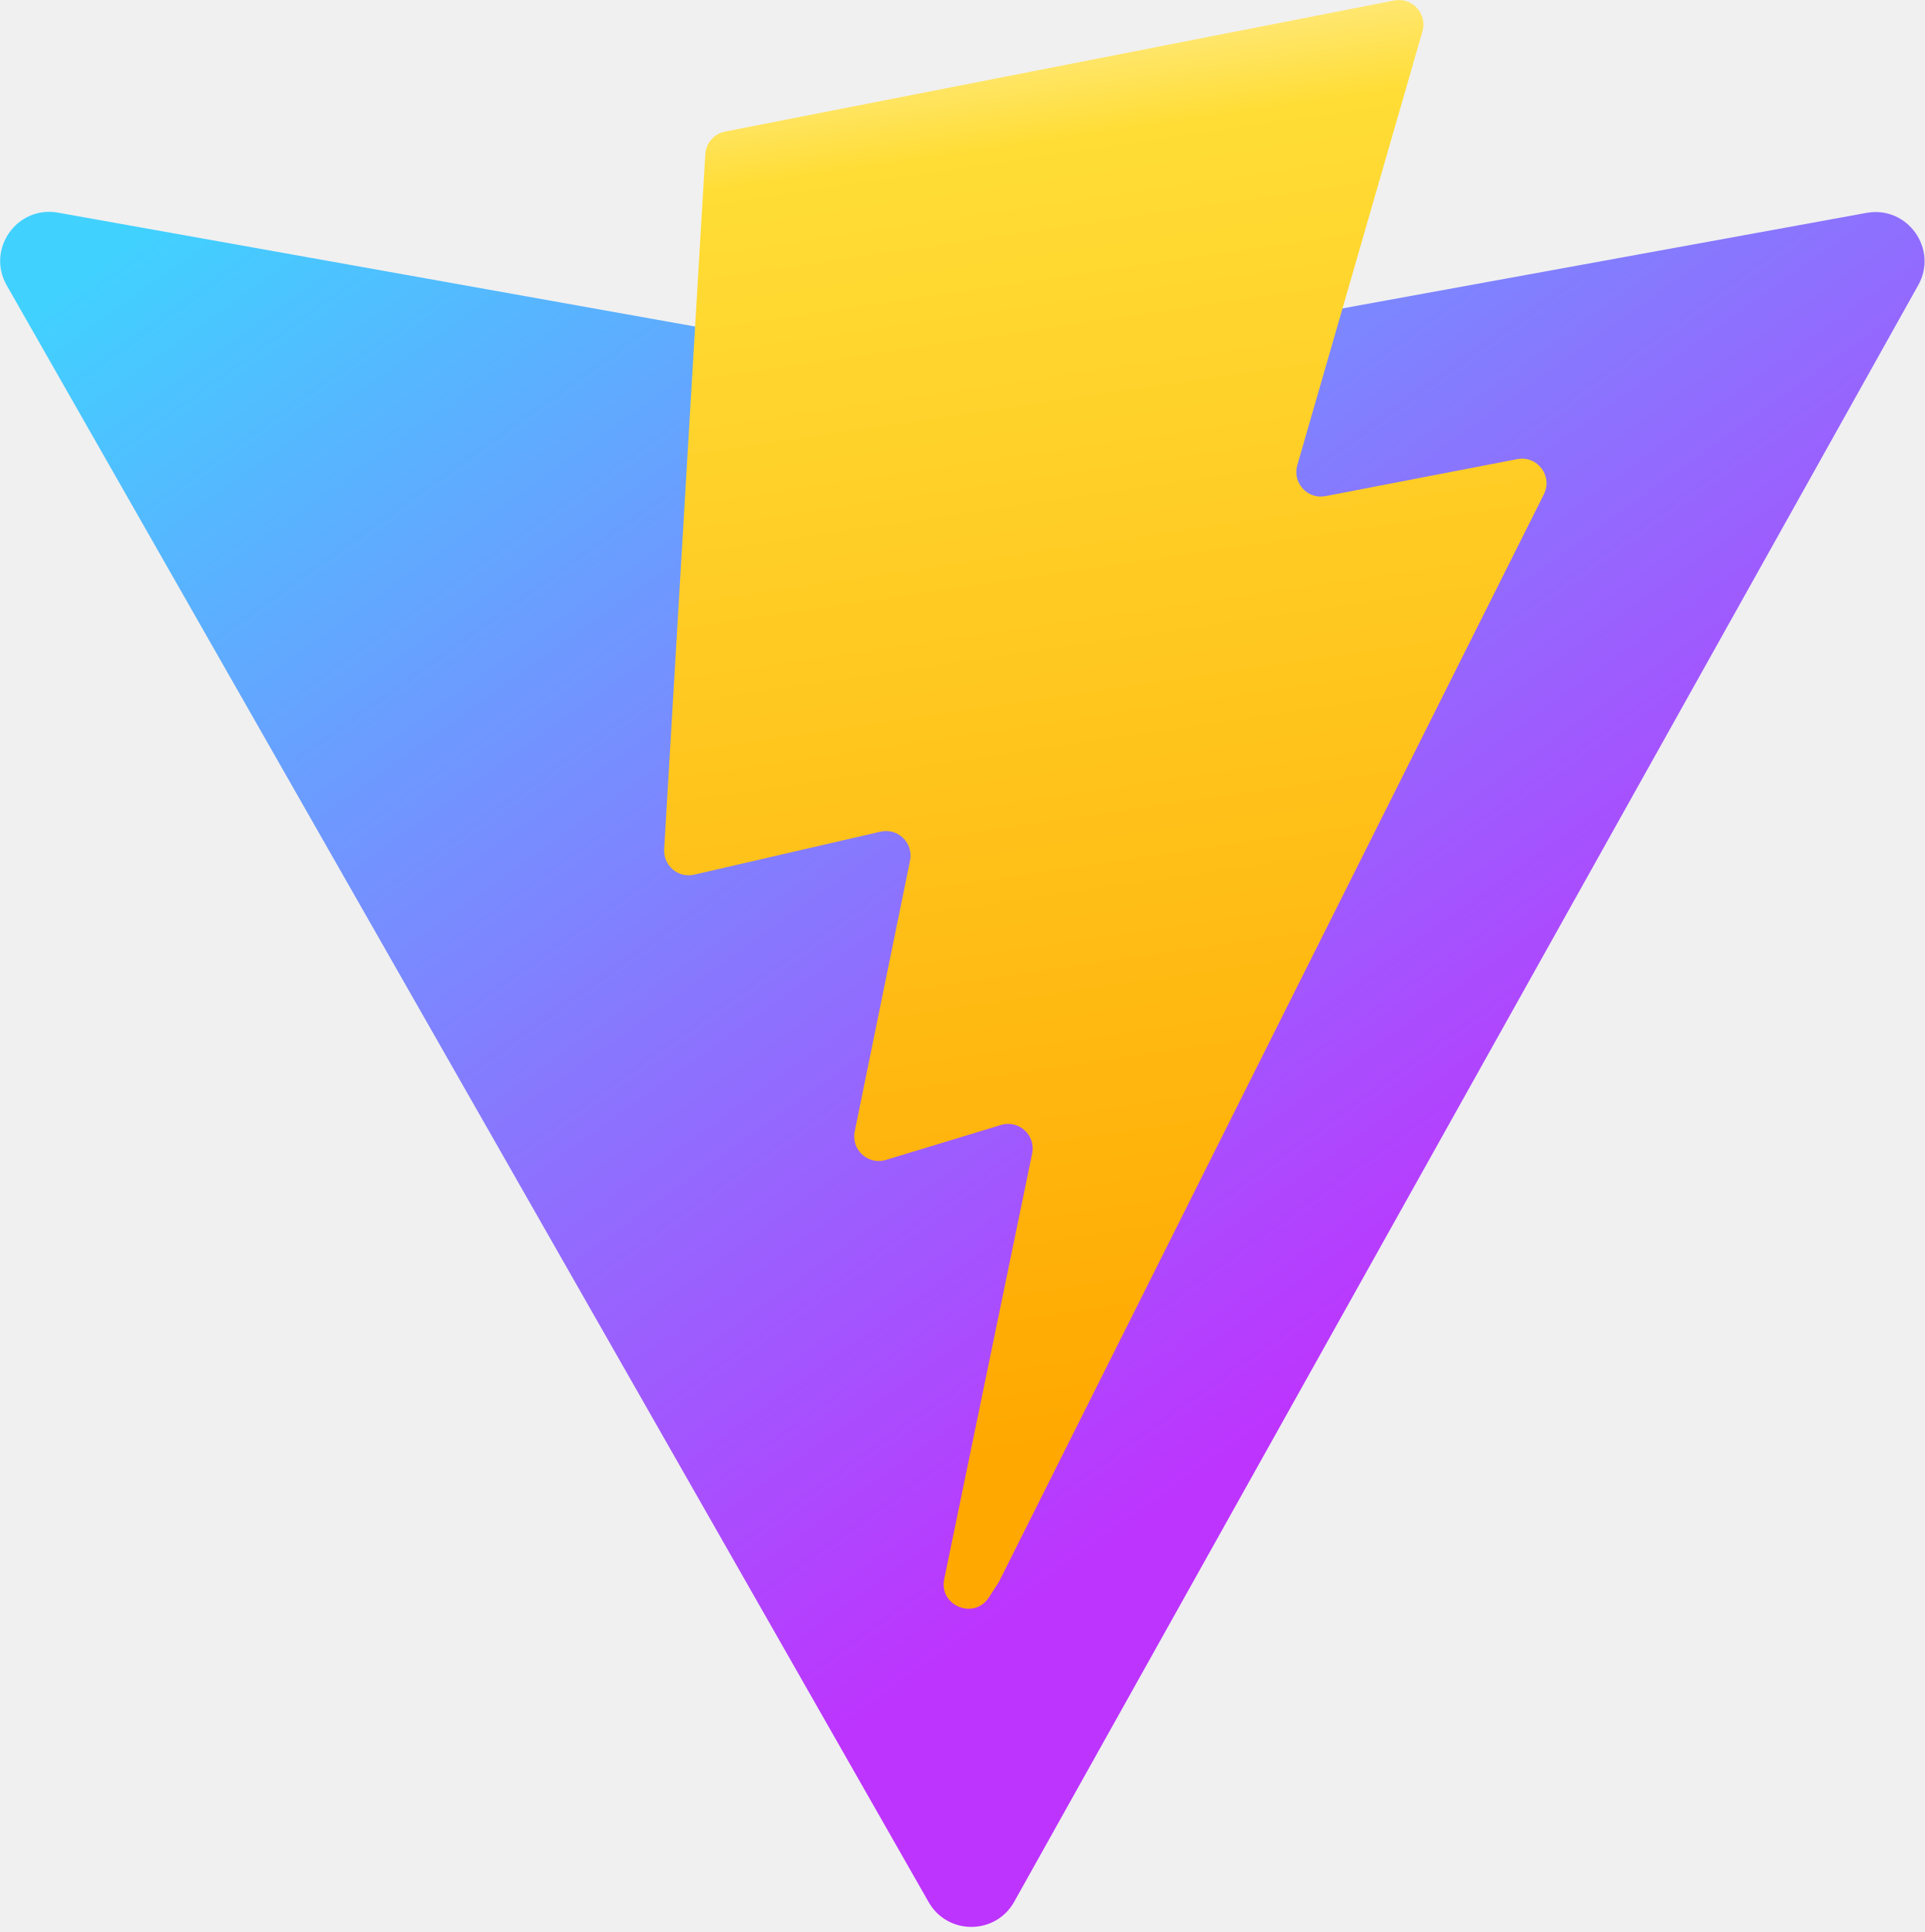
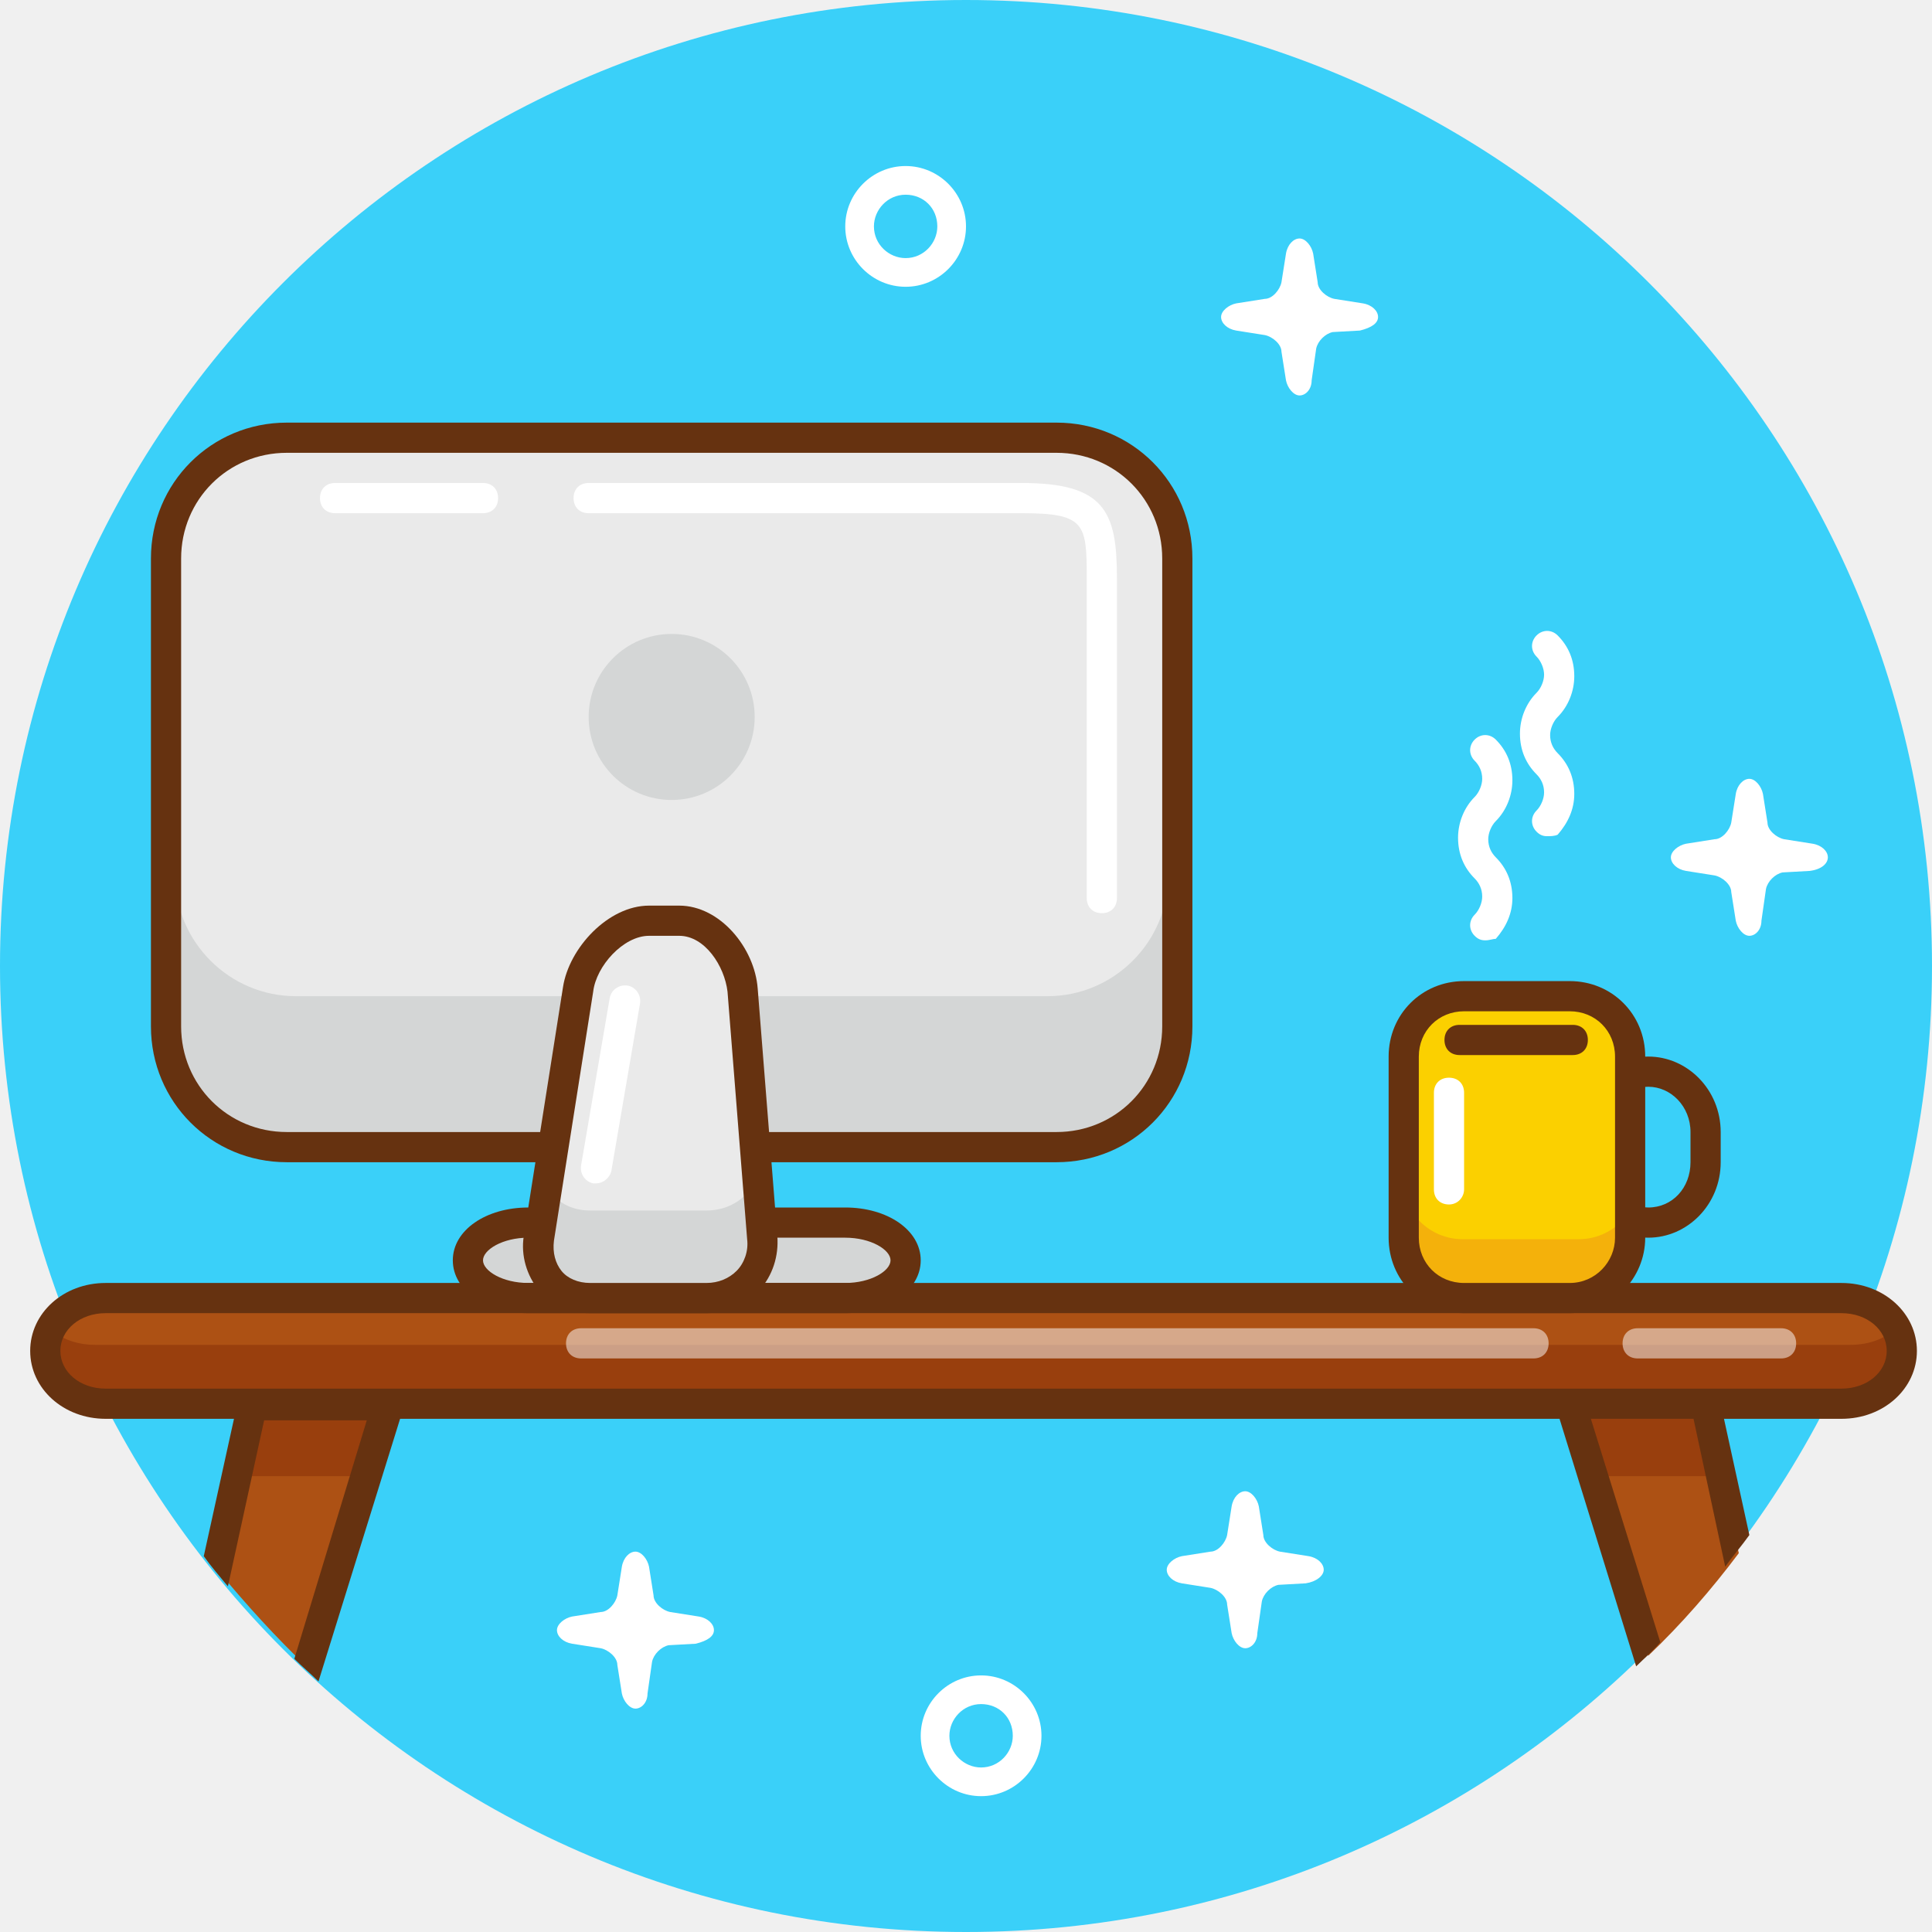
- <svg xmlns="http://www.w3.org/2000/svg" aria-hidden="true" role="img" class="iconify iconify--logos" width="31.88" height="32" preserveAspectRatio="xMidYMid meet" viewBox="0 0 256 257">
-   <defs>
-     <linearGradient id="IconifyId1813088fe1fbc01fb466" x1="-.828%" x2="57.636%" y1="7.652%" y2="78.411%">
-       <stop offset="0%" stop-color="#41D1FF" />
-       <stop offset="100%" stop-color="#BD34FE" />
-     </linearGradient>
-     <linearGradient id="IconifyId1813088fe1fbc01fb467" x1="43.376%" x2="50.316%" y1="2.242%" y2="89.03%">
-       <stop offset="0%" stop-color="#FFEA83" />
-       <stop offset="8.333%" stop-color="#FFDD35" />
-       <stop offset="100%" stop-color="#FFA800" />
-     </linearGradient>
-   </defs>
-   <path fill="url(#IconifyId1813088fe1fbc01fb466)" d="M255.153 37.938L134.897 252.976c-2.483 4.44-8.862 4.466-11.382.048L.875 37.958c-2.746-4.814 1.371-10.646 6.827-9.67l120.385 21.517a6.537 6.537 0 0 0 2.322-.004l117.867-21.483c5.438-.991 9.574 4.796 6.877 9.62Z" />
-   <path fill="url(#IconifyId1813088fe1fbc01fb467)" d="M185.432.063L96.44 17.501a3.268 3.268 0 0 0-2.634 3.014l-5.474 92.456a3.268 3.268 0 0 0 3.997 3.378l24.777-5.718c2.318-.535 4.413 1.507 3.936 3.838l-7.361 36.047c-.495 2.426 1.782 4.5 4.151 3.78l15.304-4.649c2.372-.72 4.652 1.36 4.15 3.788l-11.698 56.621c-.732 3.542 3.979 5.473 5.943 2.437l1.313-2.028l72.516-144.72c1.215-2.423-.88-5.186-3.54-4.672l-25.505 4.922c-2.396.462-4.435-1.77-3.759-4.114l16.646-57.705c.677-2.35-1.37-4.583-3.769-4.113Z" />
+ <svg xmlns="http://www.w3.org/2000/svg" id="workplace" style="enable-background:new 0 0 128 128;" version="1.1" viewBox="0 0 128 128" xml:space="preserve">
+   <style type="text/css">
+ 	.st0{fill:#3AD0F9;}
+ 	.st1{fill:#AD5114;}
+ 	.st2{fill:#EAEAEA;}
+ 	.st3{fill:#D4D6D6;}
+ 	.st4{fill:#663210;}
+ 	.st5{fill:#FBD000;}
+ 	.st6{fill:#FFFFFF;}
+ 	.st7{fill:#993F0D;}
+ 	.st8{fill:#F4B10B;}
+ 	.st9{opacity:0.5;fill:#FFFFFF;}
+ </style>
+   <g>
+     <circle class="st0" cx="64" cy="64" r="64" />
+     <path class="st1" d="M126.5,89.6c0,2-1.8,3.6-4,3.6H6.3c-2.2,0-4-1.6-4-3.6s1.8-3.6,4-3.6h116.2C124.7,86,126.5,87.6,126.5,89.6z" />
+     <path class="st2" d="M77.4,67.2c0,4.4-3.6,8-8,8H19.6c-4.4,0-8-3.6-8-8v-31c0-4.4,3.6-8,8-8h49.8c4.4,0,8,3.6,8,8V67.2z" />
+     <path class="st3" d="M69.4,66H19.6c-4.4,0-8-3.6-8-8v9.3c0,4.4,3.6,8,8,8h49.8c4.4,0,8-3.6,8-8V58C77.4,62.4,73.8,66,69.4,66z" />
+     <path class="st4" d="M70,77H19c-5,0-9-4-9-9V37c0-5,4-9,9-9h51c5,0,9,4,9,9v31C79,73,75,77,70,77z M19,30c-3.9,0-7,3.1-7,7v31   c0,3.9,3.1,7,7,7h51c3.9,0,7-3.1,7-7V37c0-3.9-3.1-7-7-7H19z" />
+     <path class="st3" d="M60.7,83.3c0,1.5-1.8,2.7-4,2.7H34.2c-2.2,0-4-1.2-4-2.7c0-1.5,1.8-2.7,4-2.7h22.5   C58.9,80.7,60.7,81.8,60.7,83.3z" />
+     <path class="st4" d="M35,87C35,87,35,87,35,87c-2.8,0-5-1.5-5-3.5c0-2,2.2-3.5,5-3.5h21c2.8,0,5,1.5,5,3.5c0,2-2.2,3.5-5,3.5L35,87   z M35,82c-1.7,0-3,0.8-3,1.5c0,0.7,1.3,1.5,3,1.5v1l0-1l21,0c1.7,0,3-0.8,3-1.5c0-0.7-1.3-1.5-3-1.5H35z" />
+     <circle class="st3" cx="44.5" cy="47.5" r="5.5" />
+     <path class="st2" d="M50.5,82c0.2,2.2-1.5,4-3.7,4h-7.7c-2.2,0-3.7-1.8-3.4-4l2.6-16.5c0.3-2.2,2.4-4,4.6-4h2c2.2,0,4.1,1.8,4.3,4   L50.5,82z" />
+     <path class="st4" d="M109.2,82c-2.7,0-4.8-2.2-4.8-5v-2c0-2.8,2.2-5,4.8-5s4.8,2.2,4.8,5v2C114,79.8,111.8,82,109.2,82z M109.2,72   c-1.6,0-2.8,1.3-2.8,3v2c0,1.7,1.3,3,2.8,3c1.6,0,2.8-1.3,2.8-3v-2C112,73.3,110.7,72,109.2,72z" />
+     <path class="st5" d="M108.6,82c0,2.2-1.8,4-4,4h-7.7c-2.2,0-4-1.8-4-4V69.4c0-2.2,1.8-4,4-4h7.7c2.2,0,4,1.8,4,4V82z" />
+     <path class="st6" d="M98.4,62.3c-0.3,0-0.5-0.1-0.7-0.3c-0.4-0.4-0.4-1,0-1.4c0.3-0.3,0.5-0.8,0.5-1.2c0-0.5-0.2-0.9-0.5-1.2   c-0.7-0.7-1.1-1.6-1.1-2.7c0-1,0.4-2,1.1-2.7c0.3-0.3,0.5-0.8,0.5-1.2c0-0.5-0.2-0.9-0.5-1.2c-0.4-0.4-0.4-1,0-1.4   c0.4-0.4,1-0.4,1.4,0c0.7,0.7,1.1,1.6,1.1,2.7c0,1-0.4,2-1.1,2.7c-0.3,0.3-0.5,0.8-0.5,1.2c0,0.5,0.2,0.9,0.5,1.2   c0.7,0.7,1.1,1.6,1.1,2.7c0,1-0.4,1.9-1.1,2.7C98.9,62.2,98.7,62.3,98.4,62.3z" />
+     <path class="st6" d="M102.5,55.4c-0.3,0-0.5-0.1-0.7-0.3c-0.4-0.4-0.4-1,0-1.4c0.3-0.3,0.5-0.8,0.5-1.2c0-0.5-0.2-0.9-0.5-1.2   c-0.7-0.7-1.1-1.6-1.1-2.7c0-1,0.4-2,1.1-2.7c0.3-0.3,0.5-0.8,0.5-1.2s-0.2-0.9-0.5-1.2c-0.4-0.4-0.4-1,0-1.4c0.4-0.4,1-0.4,1.4,0   c0.7,0.7,1.1,1.6,1.1,2.7c0,1-0.4,2-1.1,2.7c-0.3,0.3-0.5,0.8-0.5,1.2c0,0.5,0.2,0.9,0.5,1.2c0.7,0.7,1.1,1.6,1.1,2.7   c0,1-0.4,1.9-1.1,2.7C103,55.4,102.7,55.4,102.5,55.4z" />
+     <path class="st4" d="M104.2,69.9h-7.5c-0.6,0-1-0.4-1-1c0-0.6,0.4-1,1-1h7.5c0.6,0,1,0.4,1,1C105.2,69.5,104.8,69.9,104.2,69.9z" />
+     <path class="st7" d="M125.6,88c-0.7,0.7-1.8,1.1-3,1.1H6.3c-1.2,0-2.3-0.4-3-1.1c-0.6,0.5-1,1.2-1,2c0,1.7,1.8,3,4,3h116.2   c2.2,0,4-1.4,4-3C126.5,89.2,126.2,88.5,125.6,88z" />
+     <path class="st1" d="M14.4,104c1.9,2.3,3.9,4.5,6,6.5l5.4-17.3h-9L14.4,104z" />
+     <path class="st4" d="M122,94H7c-2.8,0-5-2-5-4.5S4.2,85,7,85h115c2.8,0,5,2,5,4.5S124.8,94,122,94z M7,87c-1.7,0-3,1.1-3,2.5   S5.3,92,7,92h115c1.7,0,3-1.1,3-2.5s-1.3-2.5-3-2.5H7z" />
+     <polygon class="st7" points="16.8,94 25.7,94 24.5,97.8 15.9,97.8  " />
+     <path class="st1" d="M113.1,93.3h-9l5.1,16.4c2.2-2.1,4.2-4.4,6-6.8L113.1,93.3z" />
+     <path class="st4" d="M25.7,92.3h-9c-0.5,0-0.9,0.3-1,0.8l-2.2,10c0.5,0.7,1.1,1.4,1.6,2l2.4-11h6.8l-4.8,15.8   c0.5,0.5,1.1,1,1.6,1.5l5.5-17.7c0.1-0.3,0-0.6-0.1-0.9C26.4,92.4,26.1,92.3,25.7,92.3z" />
+     <polygon class="st7" points="113.1,94 104.1,94 105.3,97.8 113.9,97.8  " />
+     <path class="st3" d="M46.8,80.2h-7.7c-1.3,0-2.3-0.6-2.9-1.6l-0.5,2.9c-0.3,2.2,1.2,4,3.4,4h7.7c2.2,0,3.9-1.8,3.7-4L50.2,78   C49.6,79.3,48.4,80.2,46.8,80.2z" />
+     <path class="st4" d="M113.1,92.3h-9c-0.3,0-0.6,0.2-0.8,0.4c-0.2,0.3-0.2,0.6-0.1,0.9l5.2,16.8c0.5-0.5,1.1-1,1.6-1.6L105.4,94h6.8   l2.1,9.8c0.5-0.7,1.1-1.4,1.6-2.1l-1.9-8.7C114,92.6,113.5,92.3,113.1,92.3z" />
+     <path class="st4" d="M46.8,87h-7.7c-1.4,0-2.6-0.5-3.4-1.5c-0.8-1-1.2-2.3-1-3.6l2.6-16.5c0.4-2.6,3-5.4,5.7-5.4h2   c2.7,0,5,2.8,5.2,5.5l1.3,16.4c0.1,1.3-0.3,2.6-1.2,3.6C49.4,86.4,48.1,87,46.8,87z M43,62c-1.7,0-3.5,2-3.7,3.7l-2.6,16.5   c-0.1,0.8,0.1,1.5,0.5,2c0.4,0.5,1.1,0.8,1.9,0.8h7.7c0.8,0,1.5-0.3,2-0.8c0.5-0.5,0.8-1.3,0.7-2.1l-1.3-16.4C48,64,46.7,62,45,62   H43z" />
+     <path class="st8" d="M104.6,82.1h-7.7c-2.2,0-4-1.8-4-4V82c0,2.2,1.8,4,4,4h7.7c2.2,0,4-1.8,4-4v-3.9   C108.6,80.3,106.8,82.1,104.6,82.1z" />
+     <path class="st4" d="M104,87h-7c-2.8,0-5-2.2-5-5V70c0-2.8,2.2-5,5-5h7c2.8,0,5,2.2,5,5v12C109,84.7,106.8,87,104,87z M97,67   c-1.7,0-3,1.3-3,3v12c0,1.7,1.3,3,3,3h7c1.7,0,3-1.4,3-3V70c0-1.7-1.3-3-3-3H97z" />
+     <path class="st6" d="M65,119c-2.2,0-4-1.8-4-4c0-2.2,1.8-4,4-4c2.2,0,4,1.8,4,4C69,117.2,67.2,119,65,119z M65,112.9   c-1.2,0-2.1,1-2.1,2.1c0,1.2,1,2.1,2.1,2.1c1.2,0,2.1-1,2.1-2.1C67.1,113.8,66.2,112.9,65,112.9z" />
+     <path class="st6" d="M60,19c-2.2,0-4-1.8-4-4c0-2.2,1.8-4,4-4c2.2,0,4,1.8,4,4C64,17.2,62.2,19,60,19z M60,12.9   c-1.2,0-2.1,1-2.1,2.1c0,1.2,1,2.1,2.1,2.1c1.2,0,2.1-1,2.1-2.1C62.1,13.8,61.2,12.9,60,12.9z" />
+     <path class="st6" d="M91.3,21c0-0.4-0.4-0.8-1-0.9l-1.9-0.3c-0.5-0.1-1.1-0.6-1.1-1.1l-0.3-1.9c-0.1-0.5-0.5-1-0.9-1   c-0.4,0-0.8,0.4-0.9,1l-0.3,1.9c-0.1,0.5-0.6,1.1-1.1,1.1l-1.9,0.3c-0.5,0.1-1,0.5-1,0.9s0.4,0.8,1,0.9l1.9,0.3   c0.5,0.1,1.1,0.6,1.1,1.1l0.3,1.9c0.1,0.5,0.5,1,0.9,1c0.4,0,0.8-0.4,0.8-1l0.3-2.1c0.1-0.5,0.6-1,1.1-1.1l1.8-0.1   C90.9,21.7,91.3,21.4,91.3,21z" />
+     <path class="st6" d="M47.3,108c0-0.4-0.4-0.8-1-0.9l-1.9-0.3c-0.5-0.1-1.1-0.6-1.1-1.1l-0.3-1.9c-0.1-0.5-0.5-1-0.9-1   c-0.4,0-0.8,0.4-0.9,1l-0.3,1.9c-0.1,0.5-0.6,1.1-1.1,1.1l-1.9,0.3c-0.5,0.1-1,0.5-1,0.9s0.4,0.8,1,0.9l1.9,0.3   c0.5,0.1,1.1,0.6,1.1,1.1l0.3,1.9c0.1,0.5,0.5,1,0.9,1c0.4,0,0.8-0.4,0.8-1l0.3-2.1c0.1-0.5,0.6-1,1.1-1.1l1.8-0.1   C46.9,108.7,47.3,108.4,47.3,108z" />
+     <path class="st6" d="M121.1,56.8c0-0.4-0.4-0.8-1-0.9l-1.9-0.3c-0.5-0.1-1.1-0.6-1.1-1.1l-0.3-1.9c-0.1-0.5-0.5-1-0.9-1   c-0.4,0-0.8,0.4-0.9,1l-0.3,1.9c-0.1,0.5-0.6,1.1-1.1,1.1l-1.9,0.3c-0.5,0.1-1,0.5-1,0.9c0,0.4,0.4,0.8,1,0.9l1.9,0.3   c0.5,0.1,1.1,0.6,1.1,1.1l0.3,1.9c0.1,0.5,0.5,1,0.9,1c0.4,0,0.8-0.4,0.8-1l0.3-2.1c0.1-0.5,0.6-1,1.1-1.1l1.8-0.1   C120.7,57.6,121.1,57.2,121.1,56.8z" />
+     <path class="st6" d="M87.7,104c0-0.4-0.4-0.8-1-0.9l-1.9-0.3c-0.5-0.1-1.1-0.6-1.1-1.1l-0.3-1.9c-0.1-0.5-0.5-1-0.9-1   c-0.4,0-0.8,0.4-0.9,1l-0.3,1.9c-0.1,0.5-0.6,1.1-1.1,1.1l-1.9,0.3c-0.5,0.1-1,0.5-1,0.9c0,0.4,0.4,0.8,1,0.9l1.9,0.3   c0.5,0.1,1.1,0.6,1.1,1.1l0.3,1.9c0.1,0.5,0.5,1,0.9,1c0.4,0,0.8-0.4,0.8-1l0.3-2.1c0.1-0.5,0.6-1,1.1-1.1l1.8-0.1   C87.2,104.8,87.7,104.4,87.7,104z" />
+     <path class="st6" d="M73,60.5c-0.6,0-1-0.4-1-1V38.3c0-3.6-0.1-4.3-4.3-4.3H39c-0.6,0-1-0.4-1-1s0.4-1,1-1h28.7   c5.5,0,6.3,1.9,6.3,6.3v21.2C74,60.1,73.6,60.5,73,60.5z" />
+     <path class="st6" d="M32,34h-9.8c-0.6,0-1-0.4-1-1s0.4-1,1-1H32c0.6,0,1,0.4,1,1S32.6,34,32,34z" />
+     <path class="st6" d="M39.5,78.4c-0.1,0-0.1,0-0.2,0c-0.5-0.1-0.9-0.6-0.8-1.2l1.9-11.1c0.1-0.5,0.6-0.9,1.2-0.8   c0.5,0.1,0.9,0.6,0.8,1.2l-1.9,11.1C40.4,78,40,78.4,39.5,78.4z" />
+     <path class="st9" d="M118,90h-9.5c-0.6,0-1-0.4-1-1s0.4-1,1-1h9.5c0.6,0,1,0.4,1,1S118.6,90,118,90z" />
+     <path class="st9" d="M101.6,90H38.5c-0.6,0-1-0.4-1-1s0.4-1,1-1h63.1c0.6,0,1,0.4,1,1S102.2,90,101.6,90z" />
+     <path class="st6" d="M96,79.8c-0.6,0-1-0.4-1-1v-6.4c0-0.6,0.4-1,1-1s1,0.4,1,1v6.4C97,79.3,96.6,79.8,96,79.8z" />
+   </g>
</svg>
